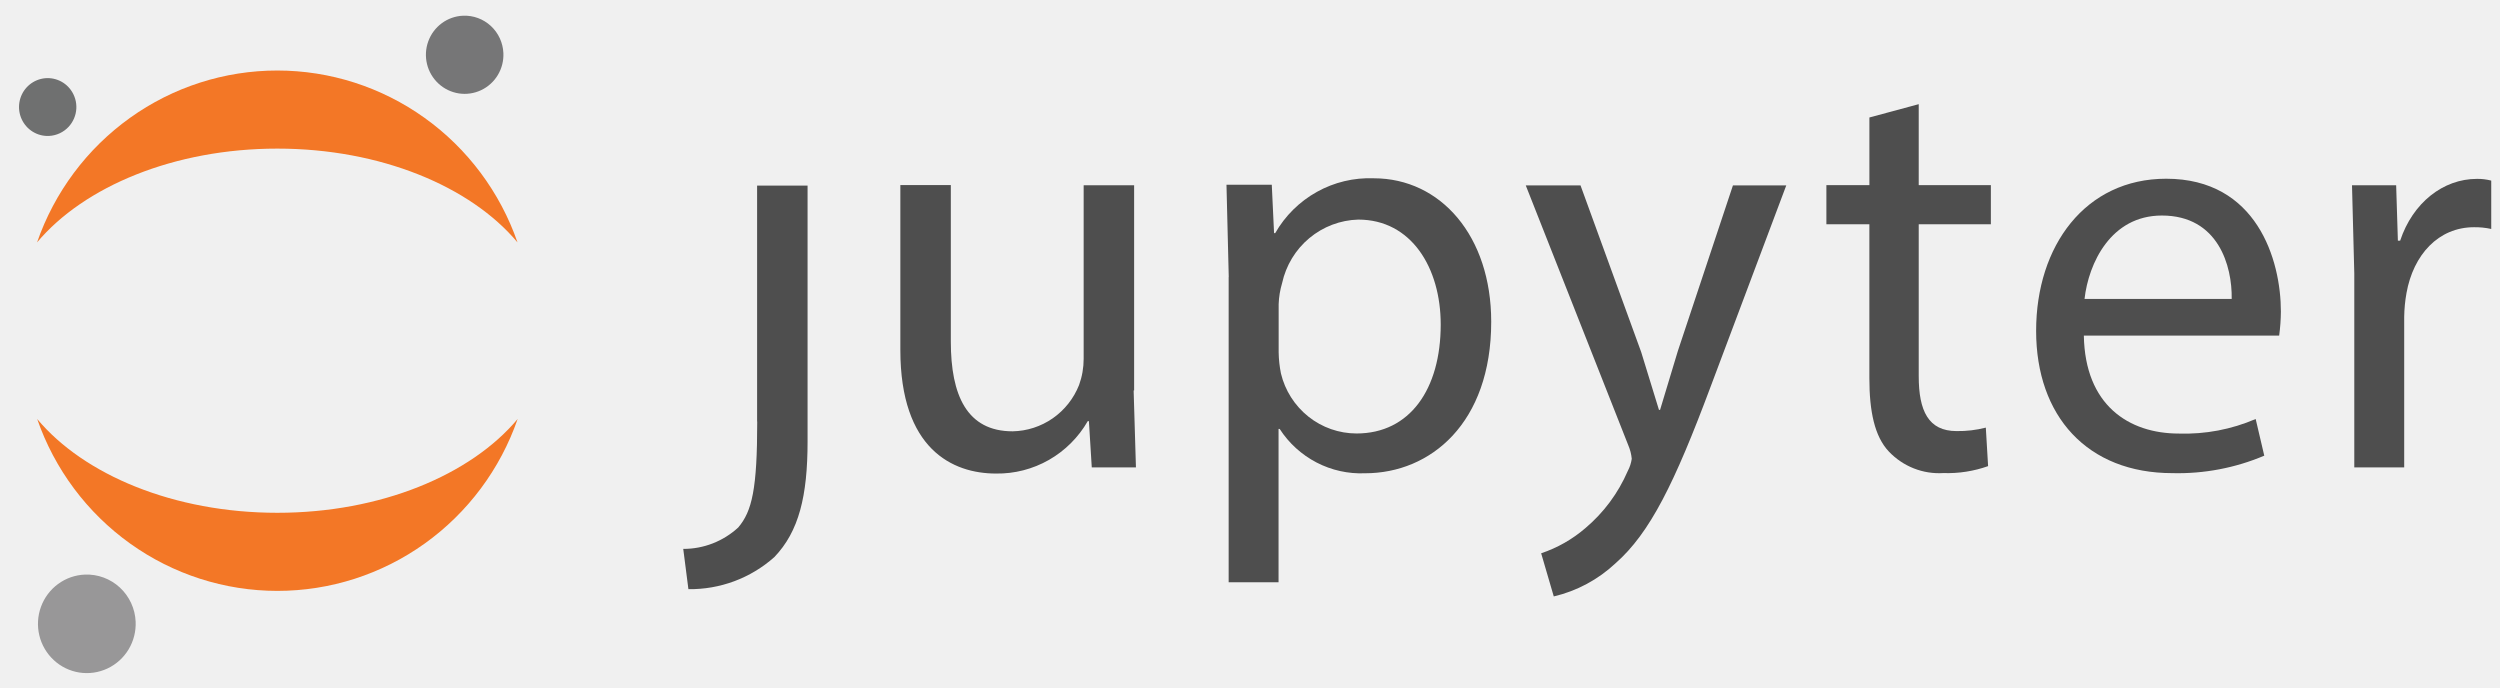
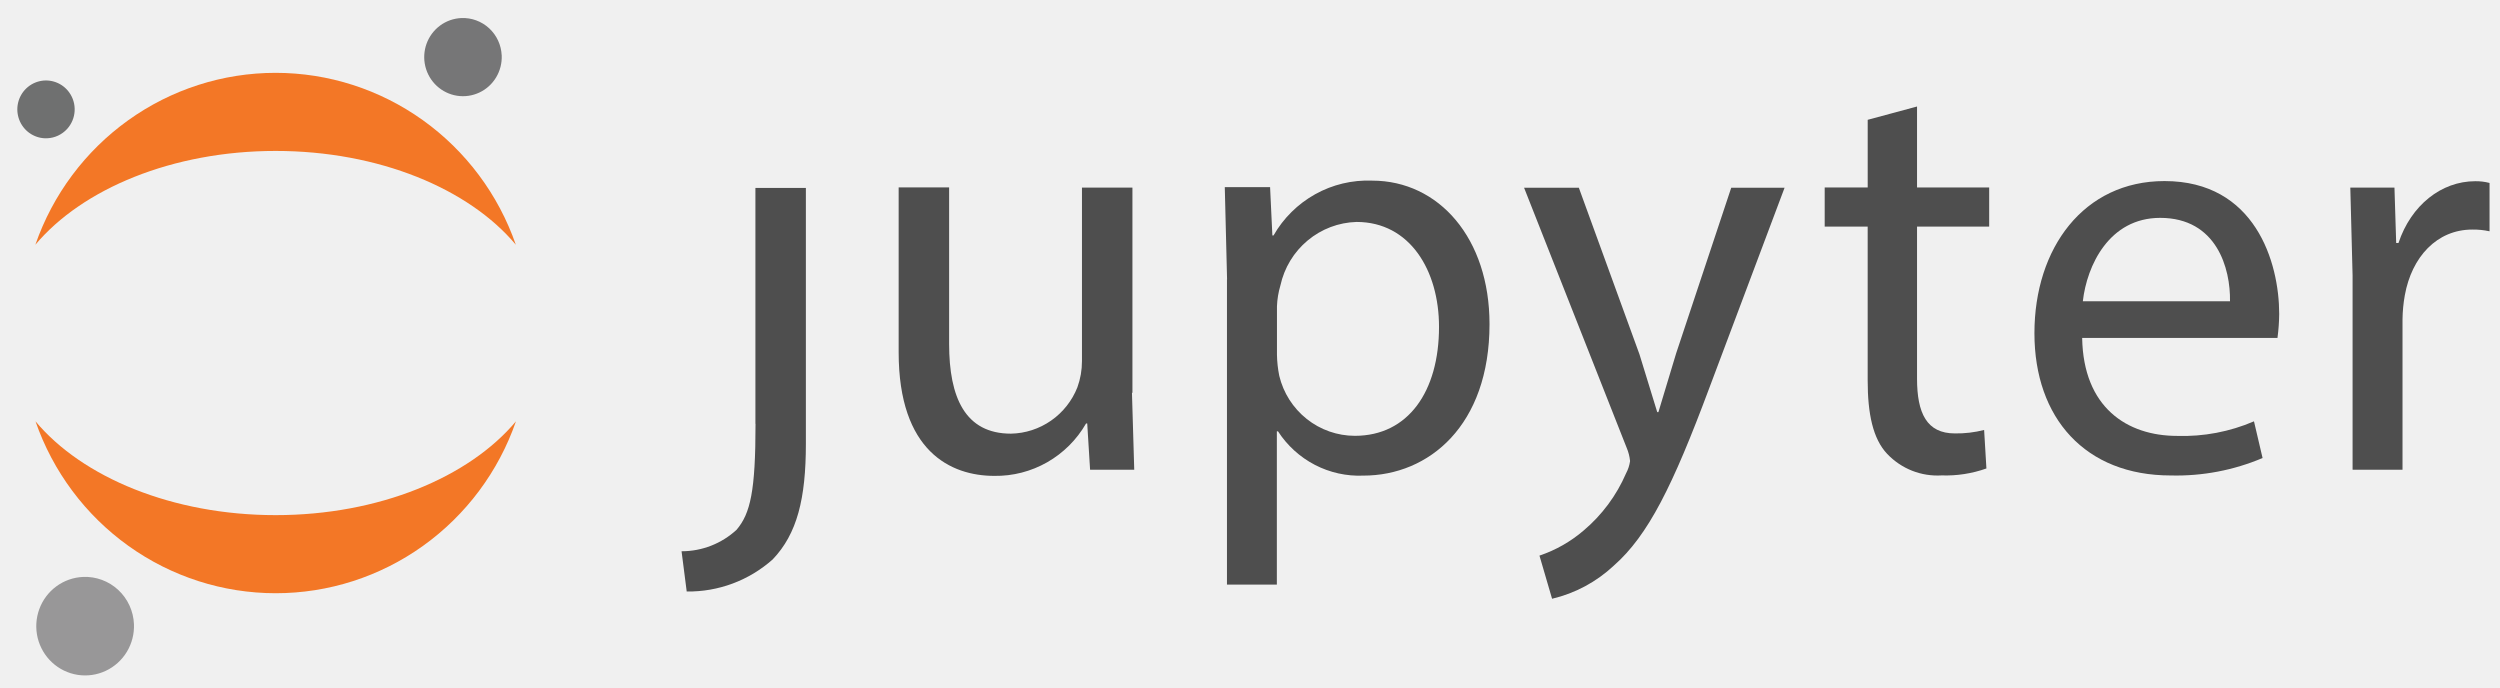
<svg xmlns="http://www.w3.org/2000/svg" width="171" height="47" viewBox="0 0 171 47" fill="none">
-   <g clip-path="url(#clip0_1_117)">
-     <path d="M51.794 28.819C51.794 33.447 51.441 34.959 50.5 36.075C49.472 37.024 48.128 37.549 46.734 37.545L47.087 40.299C49.248 40.328 51.343 39.548 52.963 38.107C54.65 36.35 55.238 33.922 55.238 30.194V12.693H51.786V28.842L51.794 28.819Z" fill="#4E4E4E" />
-     <path d="M77.541 26.709L77.698 31.971H74.677L74.481 28.806H74.403C73.769 29.91 72.853 30.826 71.747 31.458C70.644 32.087 69.394 32.41 68.127 32.391C65.146 32.391 61.584 30.713 61.584 23.94V12.657H65.036V23.363C65.036 27.034 66.134 29.502 69.264 29.502C70.247 29.484 71.201 29.174 72.01 28.611C72.818 28.048 73.443 27.257 73.808 26.337C74.017 25.762 74.123 25.153 74.122 24.541V12.673H77.574V26.709H77.542H77.541Z" fill="#4E4E4E" />
-     <path d="M84.047 18.968L83.891 12.638H86.99L87.146 15.946H87.224C87.9 14.763 88.886 13.787 90.076 13.124C91.263 12.463 92.608 12.142 93.965 12.195C98.547 12.195 101.999 16.151 101.999 22.006C101.999 28.946 97.849 32.372 93.368 32.372C92.218 32.42 91.074 32.166 90.052 31.635C89.027 31.102 88.158 30.312 87.531 29.341H87.453V39.826H84.04V18.936L84.048 18.968H84.047ZM87.46 24.111C87.469 24.592 87.521 25.071 87.616 25.543C87.896 26.71 88.558 27.75 89.497 28.498C90.432 29.242 91.591 29.648 92.787 29.65C96.435 29.65 98.545 26.62 98.545 22.197C98.545 18.327 96.545 15.02 92.904 15.02C91.68 15.054 90.503 15.501 89.558 16.288C88.614 17.075 87.96 18.157 87.696 19.364C87.557 19.829 87.478 20.31 87.46 20.796V24.103V24.111Z" fill="#4E4E4E" />
-     <path d="M108.105 12.675L112.256 24.077L113.472 28.033H113.55L114.766 24.005L118.532 12.683H122.18L117.009 26.442C114.538 33.057 112.859 36.452 110.506 38.525C109.317 39.64 107.859 40.424 106.278 40.796L105.415 37.845C106.521 37.474 107.547 36.891 108.435 36.128C109.691 35.07 110.685 33.732 111.338 32.219C111.478 31.957 111.57 31.674 111.612 31.381C111.582 31.064 111.502 30.754 111.377 30.462L104.363 12.683H108.129L108.105 12.675Z" fill="#4E4E4E" />
-     <path d="M131.241 7.125V12.664H136.175V15.338H131.241V25.735C131.241 28.109 131.907 29.486 133.829 29.486C134.504 29.497 135.177 29.417 135.83 29.249L135.986 31.883C135.005 32.232 133.967 32.393 132.926 32.358C132.236 32.401 131.546 32.292 130.902 32.037C130.258 31.783 129.677 31.39 129.199 30.887C128.219 29.851 127.865 28.134 127.865 25.862V15.338H124.925V12.664H127.867V8.036L131.241 7.125Z" fill="#4E4E4E" />
-     <path d="M142.535 22.954C142.614 27.702 145.595 29.656 149.039 29.656C150.84 29.713 152.631 29.373 154.288 28.66L154.876 31.168C152.891 32.009 150.752 32.416 148.6 32.363C142.762 32.363 139.271 28.454 139.271 22.63C139.271 16.807 142.645 12.225 148.168 12.225C154.358 12.225 156.013 17.764 156.013 21.316C156.008 21.864 155.968 22.411 155.895 22.954H142.559H142.535ZM152.648 20.447C152.688 18.215 151.746 14.742 147.87 14.742C144.379 14.742 142.857 18.01 142.582 20.447H152.655H152.647H152.648Z" fill="#4E4E4E" />
-     <path d="M161.033 18.692L160.877 12.67H163.897L164.015 16.46H164.171C165.035 13.865 167.113 12.235 169.421 12.235C169.752 12.23 170.081 12.27 170.401 12.353V15.661C170.014 15.576 169.619 15.536 169.225 15.542C166.792 15.542 165.074 17.417 164.604 20.044C164.507 20.584 164.455 21.132 164.447 21.682V31.968H161.033V18.692Z" fill="#4E4E4E" />
-     <path d="M34.432 3.63C34.455 4.159 34.322 4.682 34.05 5.134C33.779 5.585 33.379 5.947 32.903 6.17C32.428 6.393 31.897 6.47 31.379 6.389C30.86 6.307 30.376 6.073 29.991 5.716C29.604 5.357 29.331 4.892 29.207 4.379C29.083 3.866 29.113 3.326 29.293 2.829C29.472 2.333 29.794 1.901 30.218 1.588C30.64 1.276 31.146 1.097 31.67 1.075C32.373 1.045 33.057 1.297 33.575 1.776C34.093 2.256 34.401 2.922 34.432 3.63H34.432Z" fill="#767677" />
-     <path d="M18.971 35.075C11.911 35.075 5.744 32.489 2.543 28.659C3.734 32.095 5.957 35.073 8.901 37.179C11.845 39.286 15.366 40.417 18.975 40.417C22.585 40.417 26.105 39.286 29.049 37.179C31.993 35.073 34.216 32.095 35.407 28.659C32.199 32.489 26.032 35.075 18.971 35.075Z" fill="#F37726" />
-     <path d="M18.97 10.165C26.03 10.165 32.197 12.752 35.398 16.581C34.207 13.146 31.984 10.167 29.04 8.061C26.096 5.954 22.576 4.823 18.966 4.823C15.357 4.823 11.836 5.954 8.892 8.061C5.948 10.167 3.725 13.146 2.534 16.581C5.742 12.76 11.909 10.165 18.97 10.165Z" fill="#F37726" />
-     <path d="M9.278 42.522C9.307 43.188 9.139 43.848 8.796 44.419C8.452 44.989 7.949 45.444 7.349 45.725C6.749 46.007 6.081 46.103 5.427 46.001C4.773 45.898 4.164 45.603 3.678 45.151C3.191 44.7 2.848 44.114 2.691 43.466C2.535 42.818 2.573 42.138 2.801 41.511C3.028 40.884 3.435 40.34 3.969 39.947C4.503 39.554 5.141 39.329 5.802 39.302C6.687 39.265 7.548 39.585 8.2 40.188C8.853 40.794 9.24 41.633 9.278 42.523V42.522Z" fill="#989798" />
-     <path d="M3.348 9.298C2.96 9.316 2.576 9.216 2.244 9.012C1.912 8.809 1.648 8.511 1.484 8.156C1.32 7.801 1.264 7.405 1.324 7.018C1.383 6.632 1.555 6.271 1.818 5.983C2.08 5.695 2.422 5.492 2.799 5.399C3.176 5.307 3.572 5.329 3.937 5.464C4.302 5.599 4.618 5.839 4.846 6.156C5.114 6.526 5.246 6.977 5.221 7.433C5.195 7.889 5.013 8.322 4.706 8.66C4.354 9.046 3.866 9.275 3.347 9.298L3.348 9.298Z" fill="#6F7070" />
+   <g clip-path="url(#clip0_81_870)">
+     <path d="M51.678 28.979C51.678 33.608 51.325 35.119 50.384 36.235C49.356 37.184 48.012 37.709 46.618 37.706L46.971 40.459C49.132 40.489 51.227 39.708 52.848 38.267C54.534 36.511 55.122 34.082 55.122 30.355V12.854H51.67V29.003L51.678 28.979Z" fill="#4E4E4E" />
+     <path d="M77.426 26.869L77.582 32.131H74.562L74.366 28.965H74.287C73.654 30.07 72.737 30.985 71.631 31.617C70.528 32.247 69.278 32.569 68.011 32.55C65.03 32.55 61.468 30.872 61.468 24.099V12.816H64.92V23.522C64.92 27.194 66.019 29.662 69.149 29.662C70.131 29.644 71.085 29.333 71.894 28.77C72.703 28.207 73.328 27.417 73.692 26.497C73.901 25.922 74.008 25.313 74.006 24.7V12.833H77.458V26.869H77.427H77.426Z" fill="#4E4E4E" />
+     <path d="M83.932 19.128L83.775 12.799H86.874L87.03 16.106H87.109C87.784 14.923 88.771 13.947 89.961 13.284C91.147 12.623 92.492 12.302 93.849 12.355C98.431 12.355 101.883 16.311 101.883 22.167C101.883 29.106 97.733 32.532 93.253 32.532C92.102 32.581 90.959 32.327 89.936 31.796C88.911 31.263 88.042 30.472 87.415 29.502H87.337V39.986H83.924V19.097L83.933 19.128H83.932ZM87.344 24.271C87.353 24.753 87.406 25.232 87.501 25.703C87.78 26.871 88.442 27.911 89.382 28.658C90.317 29.402 91.476 29.808 92.671 29.81C96.319 29.81 98.429 26.78 98.429 22.357C98.429 18.488 96.429 15.181 92.789 15.181C91.564 15.215 90.387 15.662 89.443 16.449C88.498 17.236 87.844 18.318 87.58 19.524C87.441 19.989 87.362 20.47 87.344 20.956V24.263V24.271Z" fill="#4E4E4E" />
+     <path d="M107.99 12.834L112.14 24.236L113.356 28.192H113.434L114.65 24.164L118.416 12.842H122.065L116.893 26.601C114.423 33.216 112.743 36.611 110.39 38.684C109.201 39.799 107.743 40.583 106.162 40.955L105.299 38.004C106.406 37.632 107.431 37.05 108.32 36.287C109.575 35.229 110.569 33.891 111.222 32.378C111.362 32.116 111.455 31.833 111.497 31.539C111.466 31.223 111.386 30.913 111.261 30.621L104.247 12.842H108.013L107.99 12.834Z" fill="#4E4E4E" />
+     <path d="M131.125 7.285V12.824H136.06V15.498H131.125V25.895C131.125 28.269 131.792 29.646 133.714 29.646C134.388 29.657 135.061 29.577 135.714 29.409L135.871 32.043C134.889 32.392 133.851 32.553 132.811 32.518C132.121 32.56 131.43 32.451 130.786 32.197C130.142 31.942 129.562 31.55 129.083 31.047C128.103 30.01 127.749 28.293 127.749 26.022V15.498H124.809V12.824H127.751V8.195L131.125 7.285Z" fill="#4E4E4E" />
+     <path d="M142.42 23.114C142.498 27.861 145.48 29.816 148.924 29.816C150.724 29.872 152.515 29.532 154.172 28.819L154.76 31.328C152.775 32.169 150.636 32.575 148.484 32.522C142.646 32.522 139.155 28.613 139.155 22.79C139.155 16.967 142.529 12.385 148.052 12.385C154.242 12.385 155.897 17.924 155.897 21.476C155.892 22.023 155.852 22.57 155.779 23.114H142.443H142.42ZM152.532 20.606C152.572 18.374 151.63 14.902 147.754 14.902C144.264 14.902 142.741 18.169 142.466 20.606H152.54H152.531H152.532Z" fill="#4E4E4E" />
+     <path d="M160.917 18.852L160.761 12.83H163.781L163.899 16.621H164.056C164.919 14.026 166.998 12.395 169.305 12.395C169.636 12.39 169.965 12.43 170.285 12.514V15.821C169.898 15.736 169.504 15.696 169.109 15.702C166.677 15.702 164.959 17.578 164.488 20.204C164.391 20.745 164.339 21.293 164.332 21.842V32.128H160.917V18.852Z" fill="#4E4E4E" />
+     <path d="M34.317 3.79C34.339 4.319 34.206 4.843 33.934 5.294C33.663 5.746 33.264 6.107 32.788 6.33C32.312 6.553 31.781 6.63 31.263 6.549C30.744 6.467 30.261 6.233 29.875 5.876C29.488 5.517 29.216 5.052 29.092 4.539C28.968 4.026 28.997 3.486 29.177 2.989C29.356 2.493 29.678 2.062 30.102 1.748C30.524 1.436 31.03 1.257 31.555 1.235C32.257 1.205 32.941 1.457 33.46 1.936C33.978 2.416 34.285 3.082 34.316 3.79H34.317Z" fill="#767677" />
+     <path d="M18.856 35.235C11.795 35.235 5.628 32.648 2.427 28.818C3.619 32.254 5.841 35.233 8.785 37.339C11.729 39.446 15.25 40.577 18.859 40.577C22.469 40.577 25.989 39.446 28.933 37.339C31.877 35.233 34.1 32.254 35.292 28.818C32.083 32.648 25.917 35.235 18.856 35.235Z" fill="#F37726" />
+     <path d="M18.854 10.324C25.915 10.324 32.081 12.912 35.283 16.741C34.091 13.305 31.868 10.327 28.924 8.221C25.98 6.114 22.46 4.982 18.85 4.982C15.241 4.982 11.72 6.114 8.776 8.221C5.832 10.327 3.61 13.305 2.418 16.741C5.626 12.919 11.793 10.324 18.854 10.324Z" fill="#F37726" />
+     <path d="M9.162 42.682C9.191 43.348 9.024 44.008 8.68 44.579C8.336 45.149 7.834 45.603 7.234 45.885C6.634 46.166 5.965 46.263 5.312 46.16C4.658 46.058 4.049 45.763 3.562 45.311C3.075 44.86 2.732 44.274 2.575 43.626C2.419 42.977 2.458 42.298 2.685 41.671C2.913 41.044 3.319 40.5 3.853 40.107C4.388 39.714 5.025 39.489 5.687 39.462C6.571 39.425 7.432 39.744 8.085 40.348C8.737 40.954 9.124 41.793 9.162 42.683V42.682Z" fill="#989798" />
+     <path d="M3.232 9.459C2.844 9.476 2.46 9.376 2.128 9.173C1.796 8.97 1.532 8.672 1.368 8.317C1.205 7.962 1.149 7.566 1.208 7.179C1.268 6.792 1.439 6.432 1.702 6.144C1.965 5.856 2.306 5.653 2.683 5.56C3.06 5.467 3.456 5.49 3.821 5.625C4.186 5.76 4.502 6 4.73 6.316C4.998 6.686 5.131 7.137 5.105 7.593C5.08 8.05 4.898 8.483 4.59 8.821C4.238 9.206 3.75 9.436 3.231 9.458L3.232 9.459Z" fill="#6F7070" />
  </g>
  <defs>
-     <clipPath id="clip0_1_117">
-       <rect width="170" height="45.873" fill="white" transform="translate(0.977539 0.793121)" />
+     <clipPath id="clip0_81_870">
+       <rect width="170" height="45.873" fill="white" transform="translate(0.861816 0.953125)" />
    </clipPath>
  </defs>
</svg>
